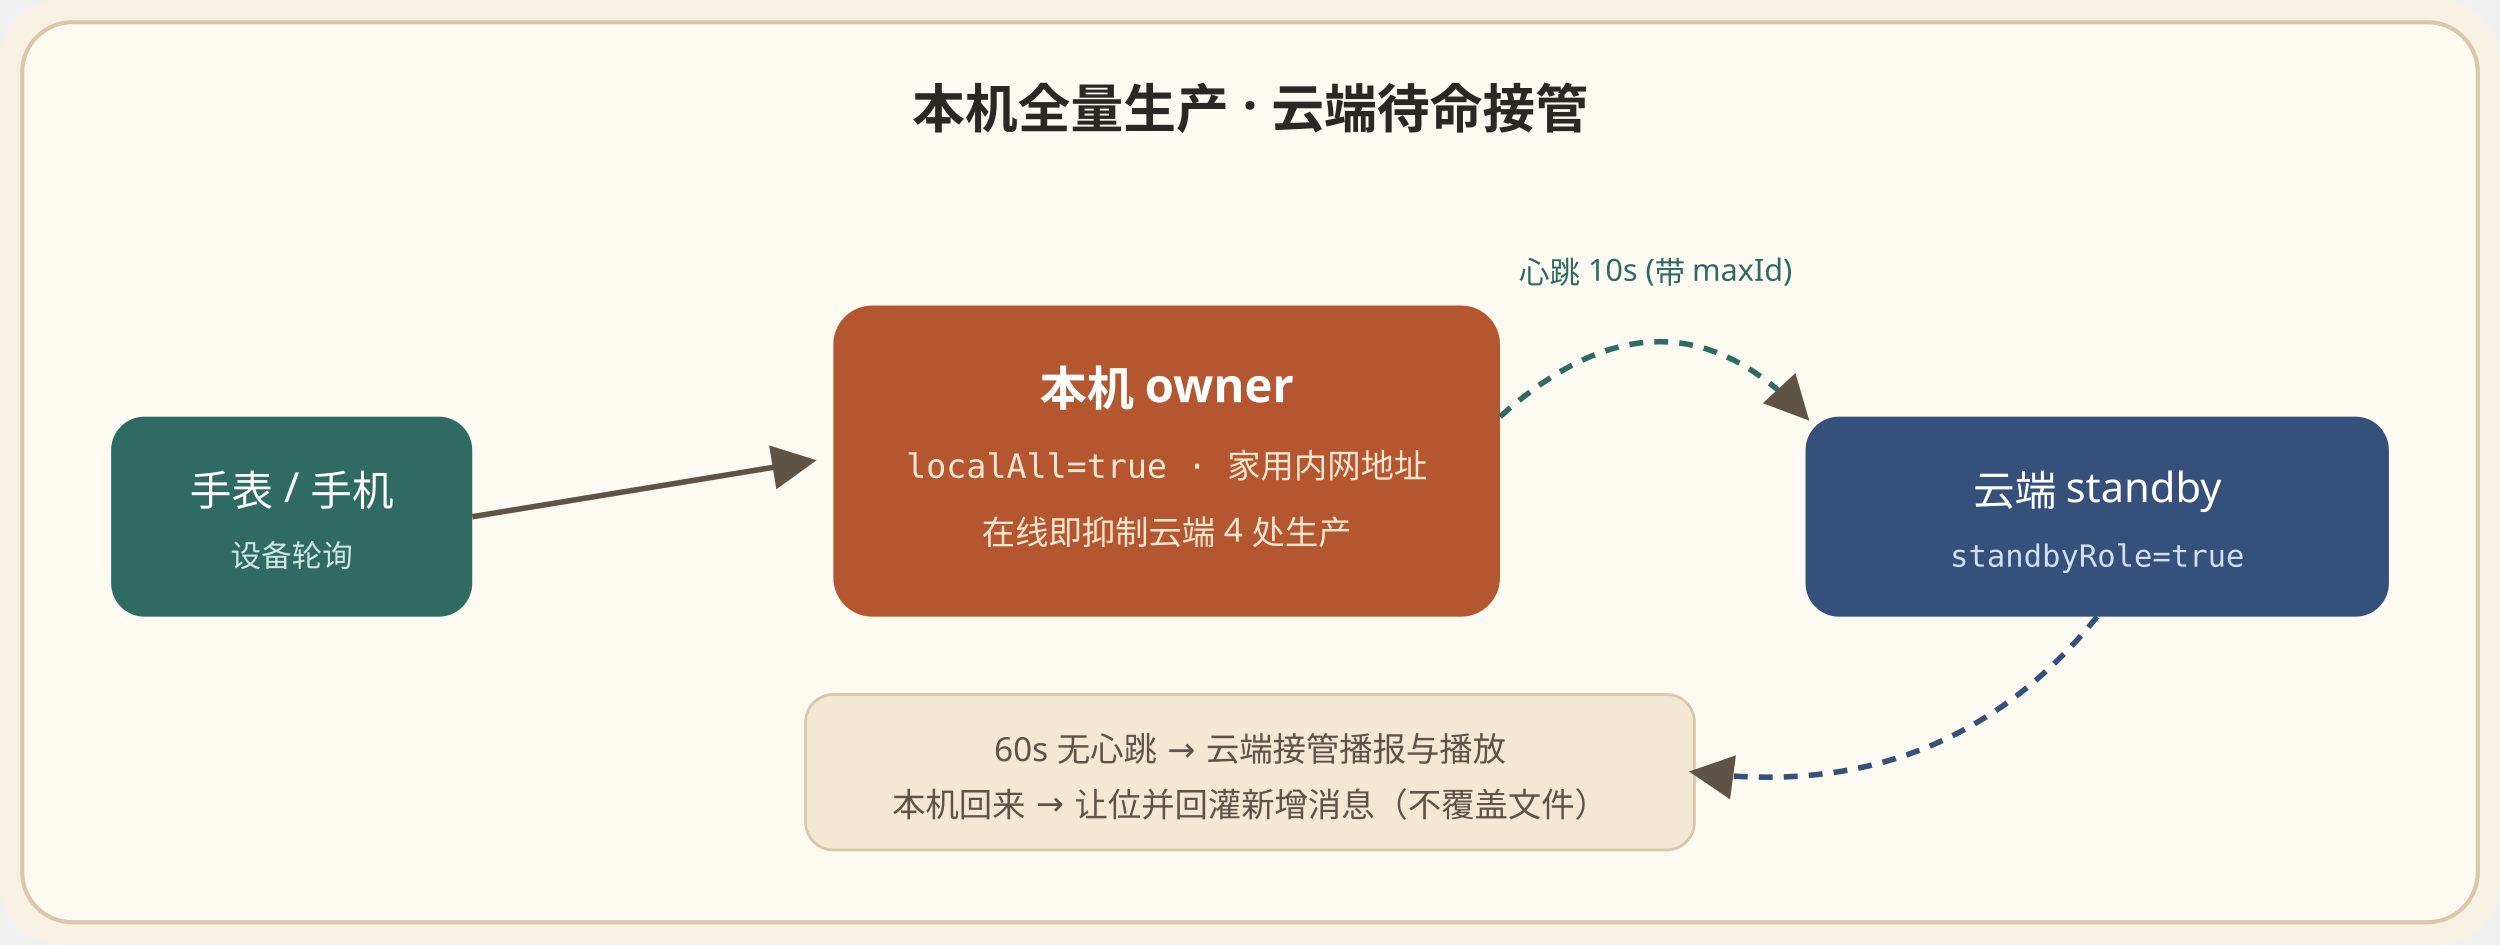
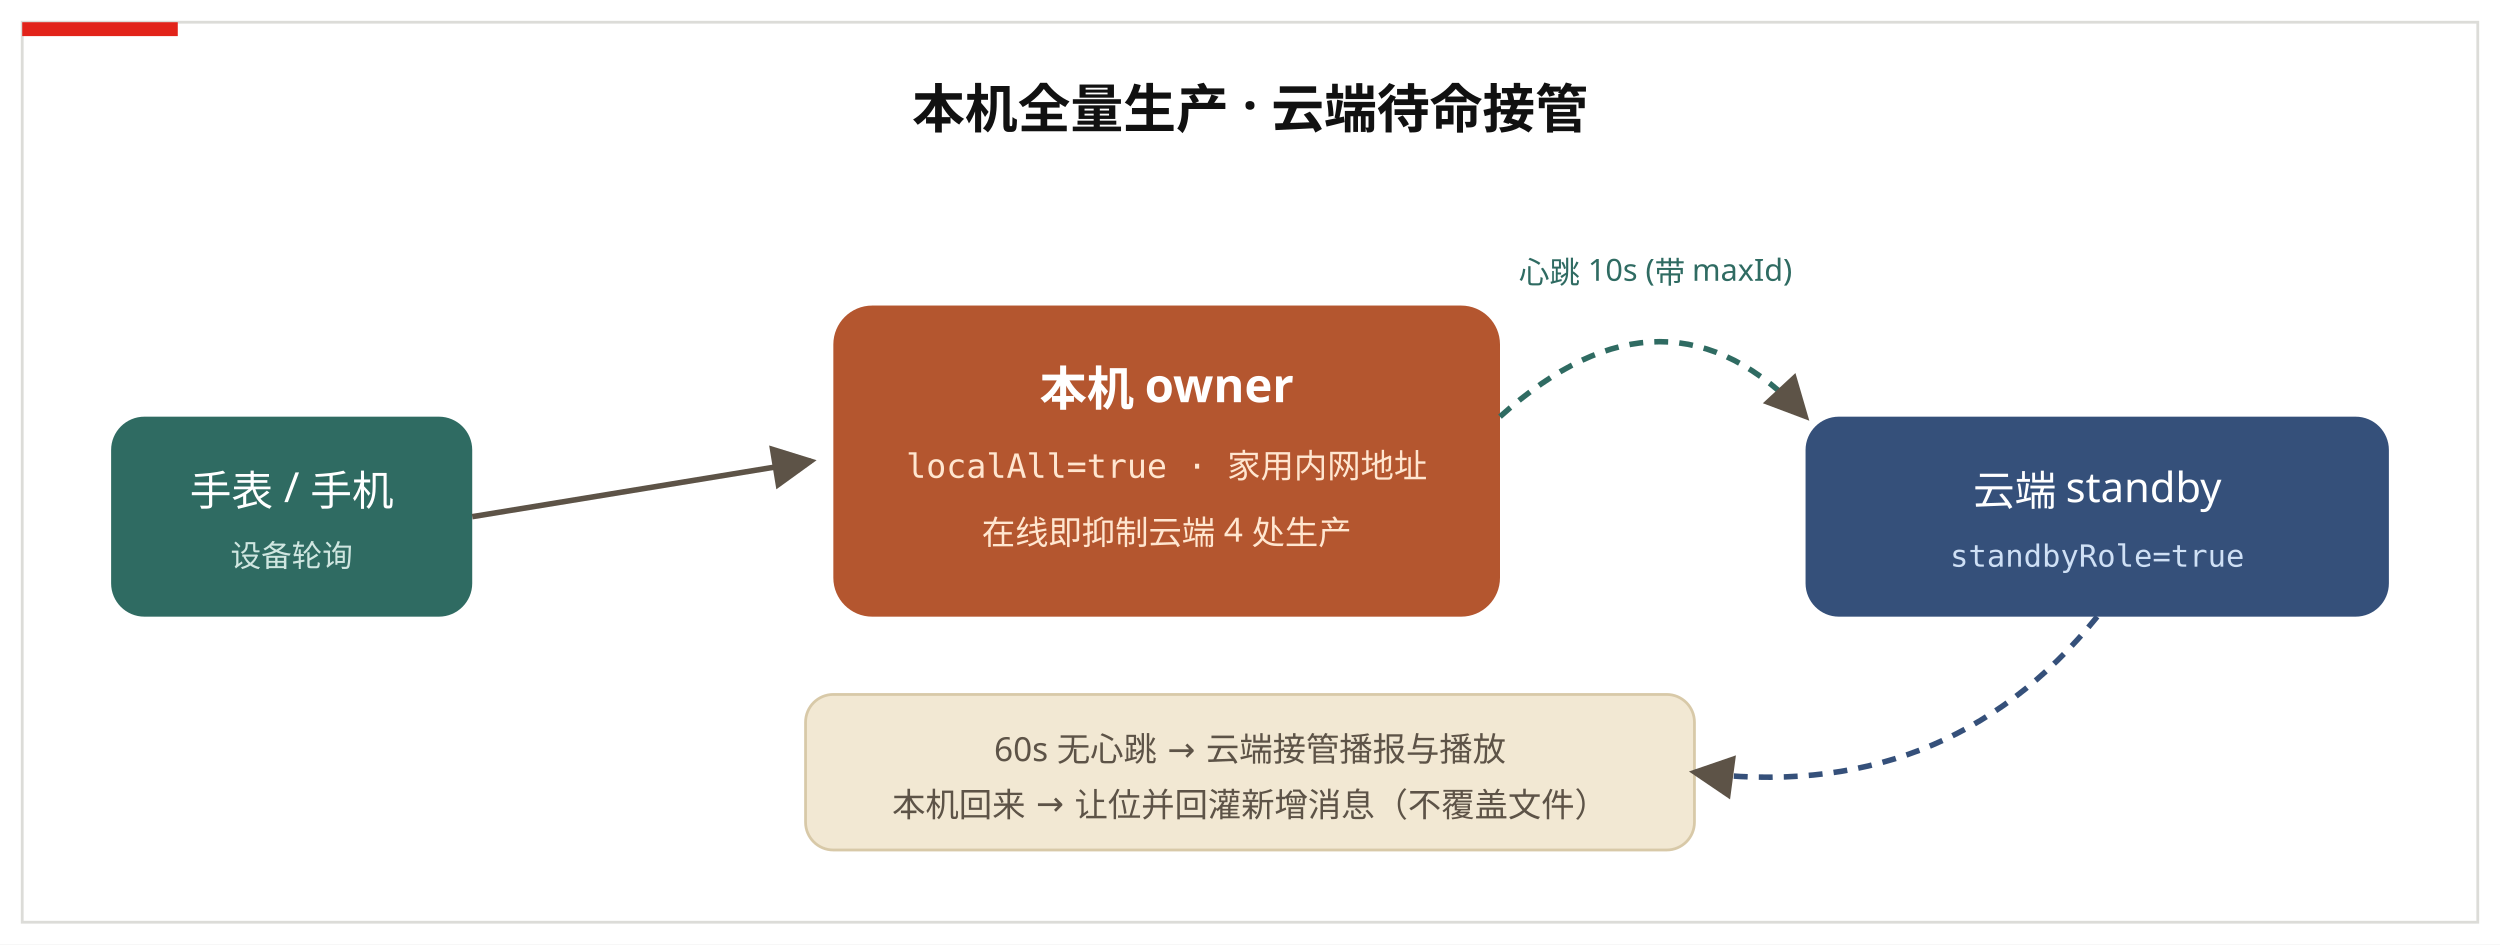
<svg xmlns="http://www.w3.org/2000/svg" viewBox="0 0 900 340" width="900" height="340" role="img" aria-label="本机云端主备流程">
-   <rect width="900" height="340" rx="22" fill="#f7f1e3" />
-   <rect x="8" y="8" width="884" height="324" rx="18" fill="#fdfaf2" stroke="#d8c9a8" stroke-width="1.5" />
-   <text x="450" y="46" text-anchor="middle" font-family="'Microsoft YaHei','PingFang SC',sans-serif" font-size="19" font-weight="bold" fill="#2b2723">本机全量生产 · 云端待命接管</text>
+   <rect width="900" height="340" fill="#ffffff" />
+   <rect x="8" y="8" width="884" height="324" fill="none" stroke="#dcdcd8" stroke-width="1" />
+   <rect x="8" y="8" width="56" height="5" fill="#e2231a" />
+   <text x="450" y="46" text-anchor="middle" font-family="'Microsoft YaHei','PingFang SC',sans-serif" font-size="19" font-weight="bold" fill="#111111">本机全量生产 · 云端待命接管</text>
  <rect x="40" y="150" width="130" height="72" rx="12" fill="#2f6b62" />
  <text x="105" y="182" text-anchor="middle" font-family="'Microsoft YaHei','PingFang SC',sans-serif" font-size="15" fill="#fff">手表 / 手机</text>
  <text x="105" y="204" text-anchor="middle" font-family="ui-monospace,Consolas,monospace" font-size="11" fill="#cfe6e0">设备轮询</text>
  <rect x="300" y="110" width="240" height="112" rx="14" fill="#b4562f" />
  <text x="420" y="146" text-anchor="middle" font-family="'Microsoft YaHei','PingFang SC',sans-serif" font-size="17" font-weight="bold" fill="#fff">本机 owner</text>
  <text x="420" y="172" text-anchor="middle" font-family="ui-monospace,Consolas,monospace" font-size="12" fill="#ffe6d0">localAll=true · 家用内网地址</text>
  <text x="420" y="196" text-anchor="middle" font-family="'Microsoft YaHei','PingFang SC',sans-serif" font-size="12" fill="#ffe6d0">在线即抑制云端 4 处生产</text>
  <rect x="650" y="150" width="210" height="72" rx="12" fill="#35507a" />
  <text x="755" y="182" text-anchor="middle" font-family="'Microsoft YaHei','PingFang SC',sans-serif" font-size="15" fill="#fff">云端 standby</text>
  <text x="755" y="204" text-anchor="middle" font-family="ui-monospace,Consolas,monospace" font-size="11" fill="#cfe0f5">standbyRole=true</text>
  <path d="M170 186 L292 166" stroke="#5d5347" stroke-width="2" fill="none" marker-end="url(#ar)" />
  <defs>
    <marker id="ar" markerWidth="8" markerHeight="8" refX="7" refY="4" orient="auto">
      <path d="M0 0 L8 4 L0 8 Z" fill="#5d5347" />
    </marker>
  </defs>
  <path d="M540 150 Q600 96 650 150" stroke="#2f6b62" stroke-width="2" fill="none" stroke-dasharray="5 4" marker-end="url(#ar)" />
  <text x="596" y="102" text-anchor="middle" font-family="'Microsoft YaHei','PingFang SC',sans-serif" font-size="11" fill="#2f6b62">心跳 10s (带 maxId)</text>
  <rect x="290" y="250" width="320" height="56" rx="10" fill="#f2e8d3" stroke="#d8c9a8" />
  <text x="450" y="274" text-anchor="middle" font-family="'Microsoft YaHei','PingFang SC',sans-serif" font-size="12" fill="#5d5347">60s 无心跳 → 云端接管播报与播放</text>
  <text x="450" y="294" text-anchor="middle" font-family="'Microsoft YaHei','PingFang SC',sans-serif" font-size="12" fill="#5d5347">本机回来 → 让位并回灌新增消息（不覆盖文件）</text>
  <path d="M755 222 Q700 290 610 278" stroke="#35507a" stroke-width="2" fill="none" stroke-dasharray="5 4" marker-end="url(#ar)" />
</svg>
